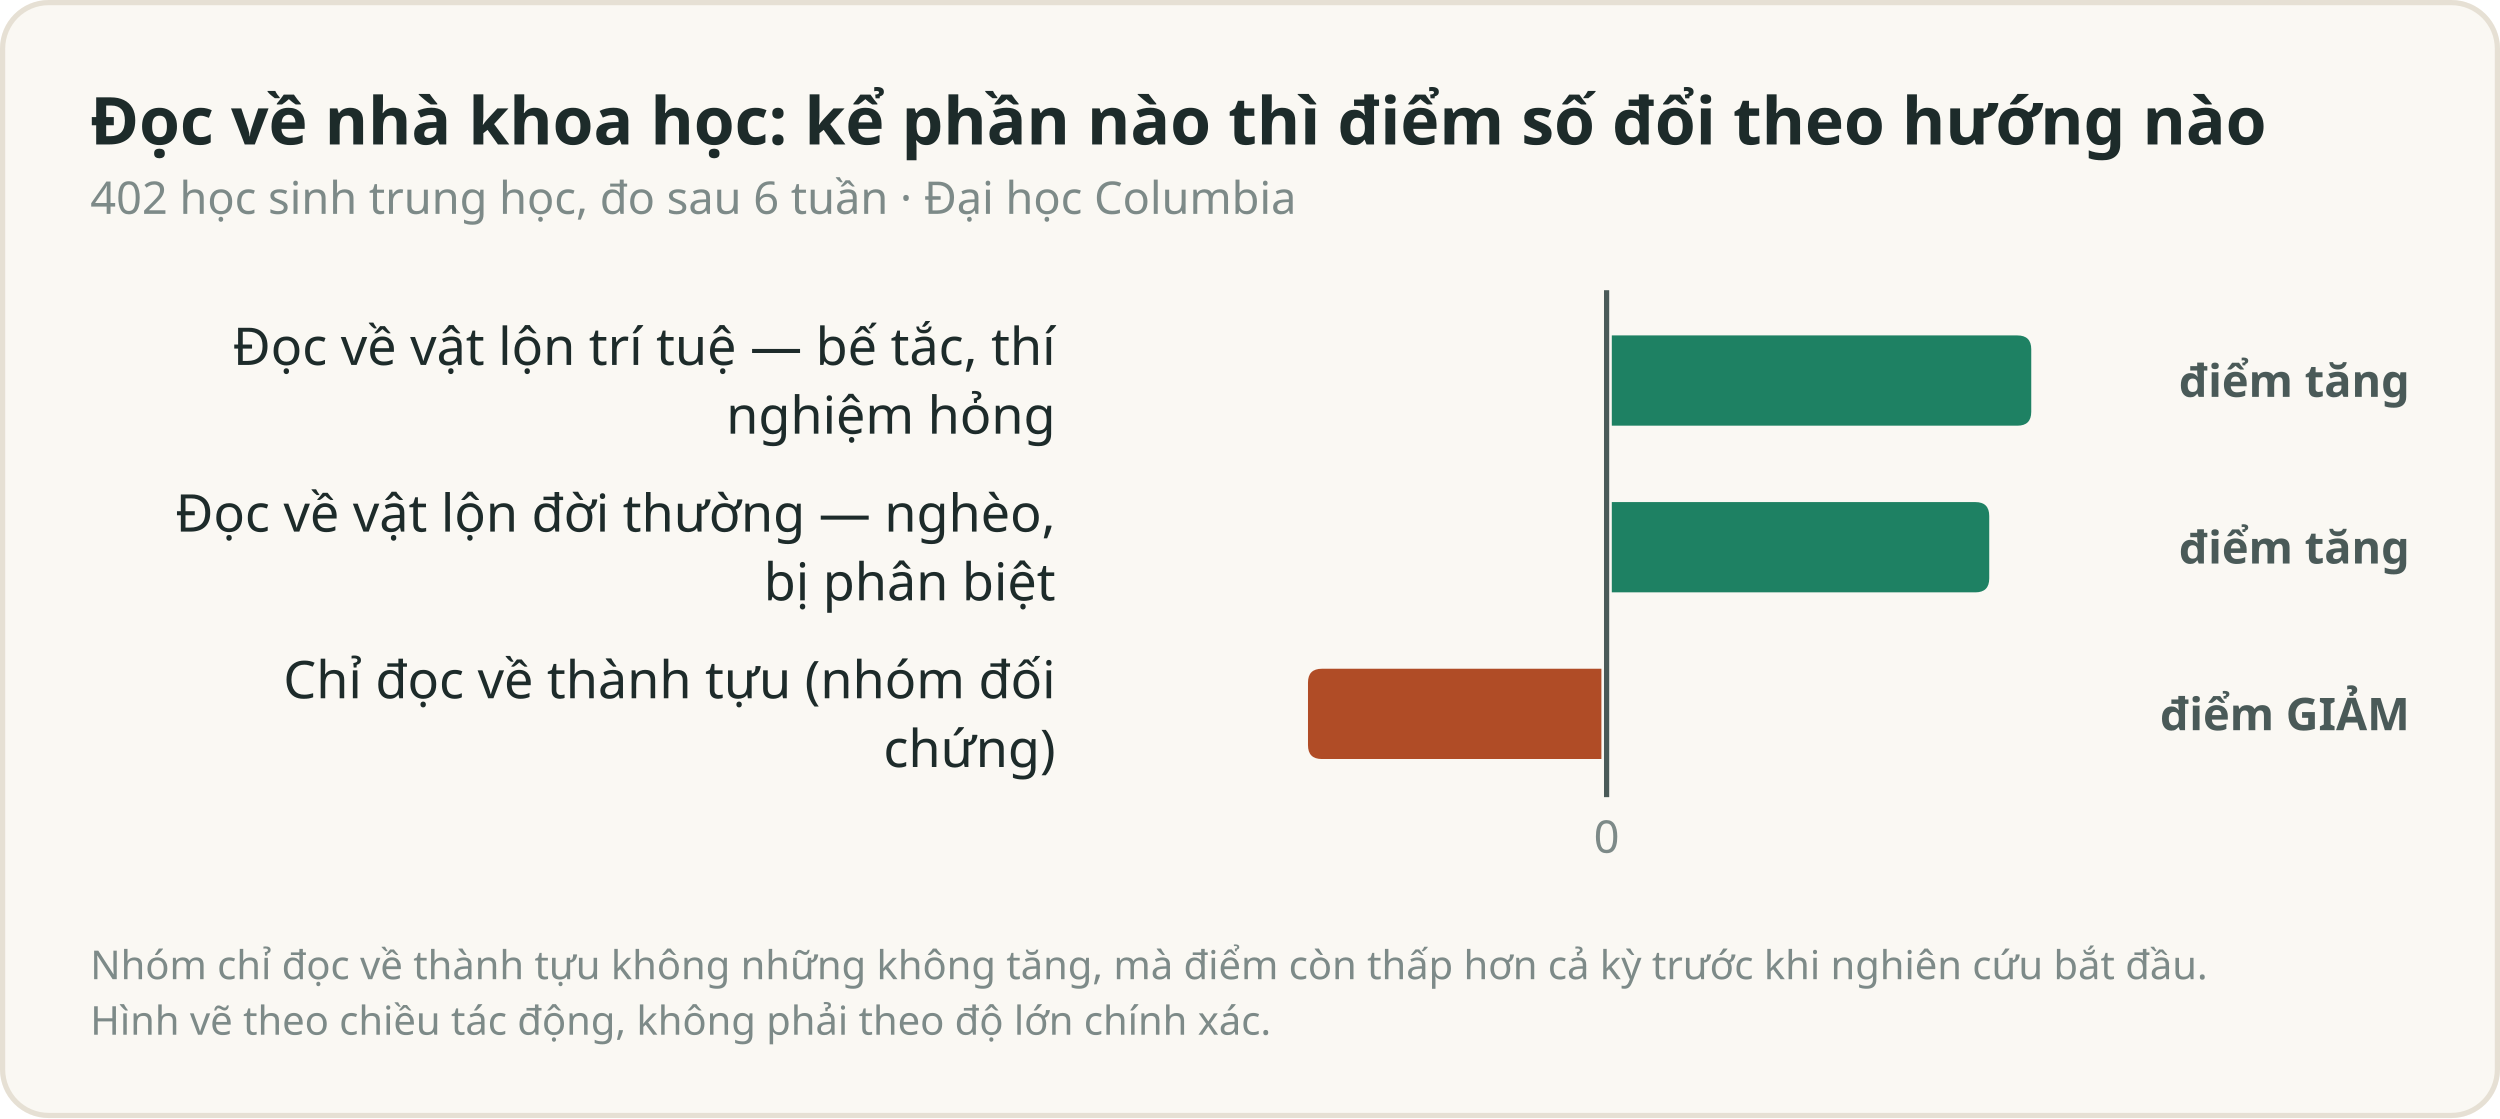
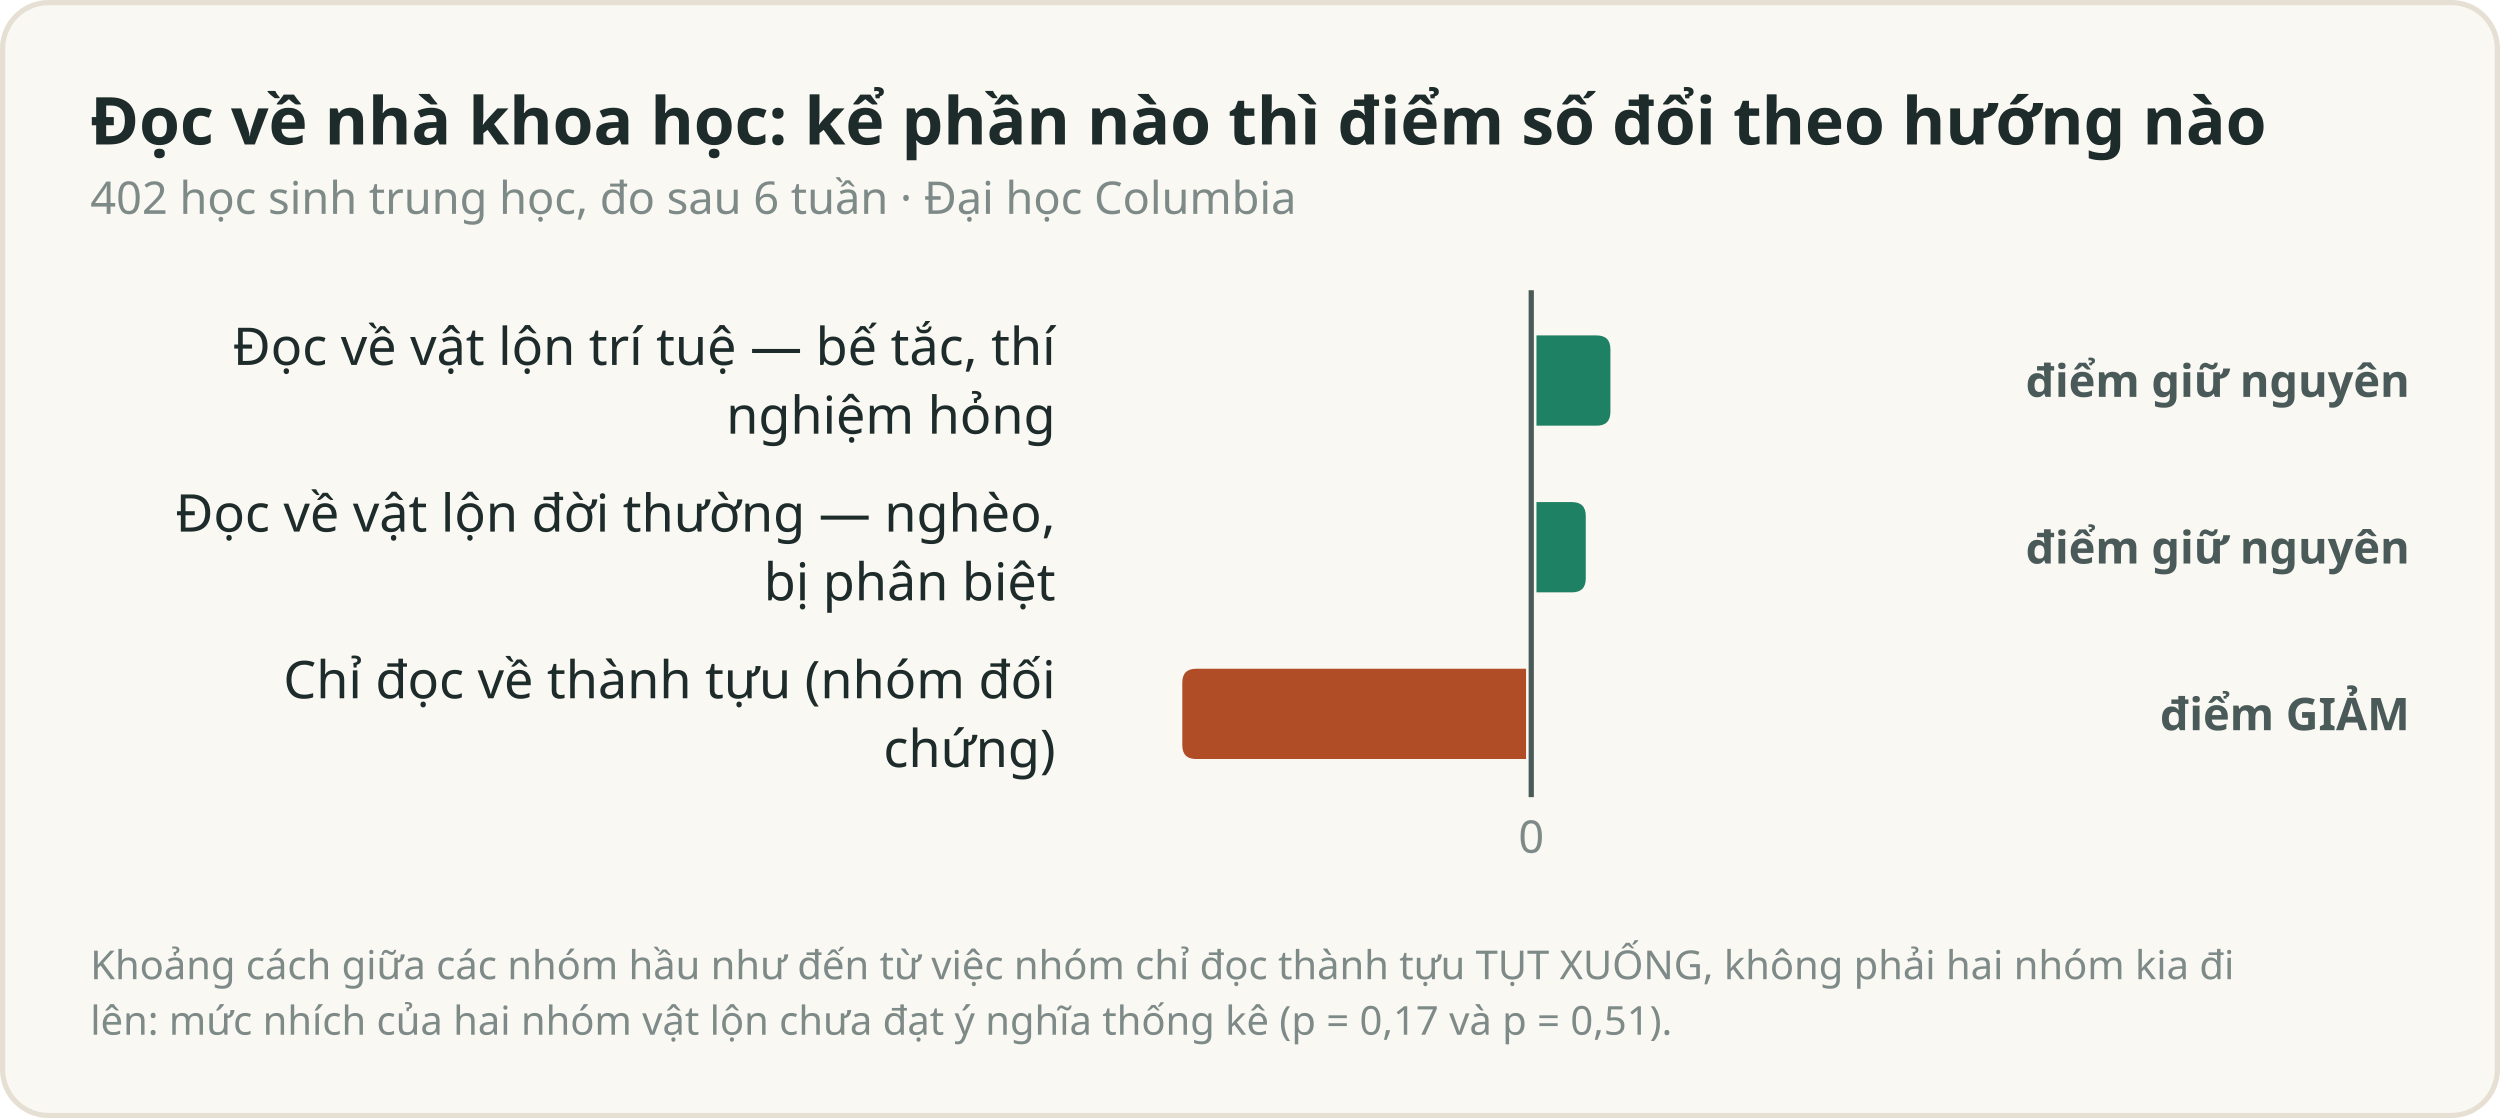
<svg xmlns="http://www.w3.org/2000/svg" viewBox="0 0 720 322" width="720" height="322" role="img">
  <rect width="720" height="322" rx="14" fill="#faf8f3" />
  <rect x="0.75" y="0.75" width="718.5" height="320.5" rx="13.25" fill="none" stroke="#e6e0d4" stroke-width="1.5" />
  <text x="26.0" y="41.6" font-family="-apple-system, BlinkMacSystemFont, 'Segoe UI', 'Noto Sans', Roboto, 'Helvetica Neue', Arial, sans-serif" font-size="19" font-weight="700" fill="#1d2b2a" text-anchor="start">Đọc về nhà khoa học: kể phần nào thì điểm số đổi theo hướng nào</text>
  <text x="26.0" y="61.6" font-family="-apple-system, BlinkMacSystemFont, 'Segoe UI', 'Noto Sans', Roboto, 'Helvetica Neue', Arial, sans-serif" font-size="13" font-weight="400" fill="#7d8a88" text-anchor="start">402 học sinh trung học, đo sau 6 tuần · Đại học Columbia</text>
-   <line x1="462.7" y1="83.58" x2="462.7" y2="229.58" stroke="#4a5a58" stroke-width="1.5" />
-   <text x="462.7" y="245.6" font-family="-apple-system, BlinkMacSystemFont, 'Segoe UI', 'Noto Sans', Roboto, 'Helvetica Neue', Arial, sans-serif" font-size="13" font-weight="400" fill="#7d8a88" text-anchor="middle">0</text>
-   <path d="M464.2,96.6 H581.0 Q585.0,96.6 585.0,100.6 V118.6 Q585.0,122.6 581.0,122.6 H464.2 Z" fill="#1e8163" />
+   <line x1="441.0" y1="83.58" x2="441.0" y2="229.58" stroke="#4a5a58" stroke-width="1.5" />
+   <text x="441.0" y="245.6" font-family="-apple-system, BlinkMacSystemFont, 'Segoe UI', 'Noto Sans', Roboto, 'Helvetica Neue', Arial, sans-serif" font-size="13" font-weight="400" fill="#7d8a88" text-anchor="middle">0</text>
+   <path d="M442.5,96.6 H459.8 Q463.8,96.6 463.8,100.6 V118.6 Q463.8,122.6 459.8,122.6 H442.5 Z" fill="#1e8163" />
  <text x="304.0" y="105.1" font-family="-apple-system, BlinkMacSystemFont, 'Segoe UI', 'Noto Sans', Roboto, 'Helvetica Neue', Arial, sans-serif" font-size="15" font-weight="400" fill="#1d2b2a" text-anchor="end">Đọc về vật lộn trí tuệ — bế tắc, thí</text>
  <text x="304.0" y="124.9" font-family="-apple-system, BlinkMacSystemFont, 'Segoe UI', 'Noto Sans', Roboto, 'Helvetica Neue', Arial, sans-serif" font-size="15" font-weight="400" fill="#1d2b2a" text-anchor="end">nghiệm hỏng</text>
-   <text x="694.0" y="114.3" font-family="-apple-system, BlinkMacSystemFont, 'Segoe UI', 'Noto Sans', Roboto, 'Helvetica Neue', Arial, sans-serif" font-size="13" font-weight="700" fill="#4a5a58" text-anchor="end">điểm tăng</text>
-   <path d="M464.2,144.6 H568.9 Q572.9,144.6 572.9,148.6 V166.6 Q572.9,170.6 568.9,170.6 H464.2 Z" fill="#1e8163" />
+   <text x="694.0" y="114.3" font-family="-apple-system, BlinkMacSystemFont, 'Segoe UI', 'Noto Sans', Roboto, 'Helvetica Neue', Arial, sans-serif" font-size="13" font-weight="700" fill="#4a5a58" text-anchor="end">điểm giữ nguyên</text>
+   <path d="M442.5,144.6 H452.7 Q456.7,144.6 456.7,148.6 V166.6 Q456.7,170.6 452.7,170.6 H442.5 Z" fill="#1e8163" />
  <text x="304.0" y="153.1" font-family="-apple-system, BlinkMacSystemFont, 'Segoe UI', 'Noto Sans', Roboto, 'Helvetica Neue', Arial, sans-serif" font-size="15" font-weight="400" fill="#1d2b2a" text-anchor="end">Đọc về vật lộn đời thường — nghèo,</text>
  <text x="304.0" y="172.9" font-family="-apple-system, BlinkMacSystemFont, 'Segoe UI', 'Noto Sans', Roboto, 'Helvetica Neue', Arial, sans-serif" font-size="15" font-weight="400" fill="#1d2b2a" text-anchor="end">bị phân biệt</text>
-   <text x="694.0" y="162.3" font-family="-apple-system, BlinkMacSystemFont, 'Segoe UI', 'Noto Sans', Roboto, 'Helvetica Neue', Arial, sans-serif" font-size="13" font-weight="700" fill="#4a5a58" text-anchor="end">điểm tăng</text>
-   <path d="M380.7,192.6 H461.2 V218.6 H380.7 Q376.7,218.6 376.7,214.6 V196.6 Q376.7,192.6 380.7,192.6 Z" fill="#b04c26" />
+   <text x="694.0" y="162.3" font-family="-apple-system, BlinkMacSystemFont, 'Segoe UI', 'Noto Sans', Roboto, 'Helvetica Neue', Arial, sans-serif" font-size="13" font-weight="700" fill="#4a5a58" text-anchor="end">điểm giữ nguyên</text>
+   <path d="M344.5,192.6 H439.5 V218.6 H344.5 Q340.5,218.6 340.5,214.6 V196.6 Q340.5,192.6 344.5,192.6 Z" fill="#b04c26" />
  <text x="304.0" y="201.1" font-family="-apple-system, BlinkMacSystemFont, 'Segoe UI', 'Noto Sans', Roboto, 'Helvetica Neue', Arial, sans-serif" font-size="15" font-weight="400" fill="#1d2b2a" text-anchor="end">Chỉ đọc về thành tựu (nhóm đối</text>
  <text x="304.0" y="220.9" font-family="-apple-system, BlinkMacSystemFont, 'Segoe UI', 'Noto Sans', Roboto, 'Helvetica Neue', Arial, sans-serif" font-size="15" font-weight="400" fill="#1d2b2a" text-anchor="end">chứng)</text>
  <text x="694.0" y="210.3" font-family="-apple-system, BlinkMacSystemFont, 'Segoe UI', 'Noto Sans', Roboto, 'Helvetica Neue', Arial, sans-serif" font-size="13" font-weight="700" fill="#4a5a58" text-anchor="end">điểm GIẢM</text>
-   <text x="26.0" y="282.0" font-family="-apple-system, BlinkMacSystemFont, 'Segoe UI', 'Noto Sans', Roboto, 'Helvetica Neue', Arial, sans-serif" font-size="11.5" font-weight="400" fill="#7d8a88" text-anchor="start">Nhóm chỉ đọc về thành tựu không những không tăng, mà điểm còn thấp hơn cả kỳ trước khi nghiên cứu bắt đầu.</text>
-   <text x="26.0" y="298.0" font-family="-apple-system, BlinkMacSystemFont, 'Segoe UI', 'Noto Sans', Roboto, 'Helvetica Neue', Arial, sans-serif" font-size="11.5" font-weight="400" fill="#7d8a88" text-anchor="start">Hình vẽ theo chiều tác động, không phải theo độ lớn chính xác.</text>
+   <text x="26.0" y="282.0" font-family="-apple-system, BlinkMacSystemFont, 'Segoe UI', 'Noto Sans', Roboto, 'Helvetica Neue', Arial, sans-serif" font-size="11.5" font-weight="400" fill="#7d8a88" text-anchor="start">Khoảng cách giữa các nhóm hầu như đến từ việc nhóm chỉ đọc thành tựu TỤT XUỐNG, không phải hai nhóm kia đi</text>
+   <text x="26.0" y="298.0" font-family="-apple-system, BlinkMacSystemFont, 'Segoe UI', 'Noto Sans', Roboto, 'Helvetica Neue', Arial, sans-serif" font-size="11.5" font-weight="400" fill="#7d8a88" text-anchor="start">lên: mức nhích của hai nhóm vật lộn chưa đạt ý nghĩa thống kê (p = 0,17 và p = 0,51).</text>
</svg>
